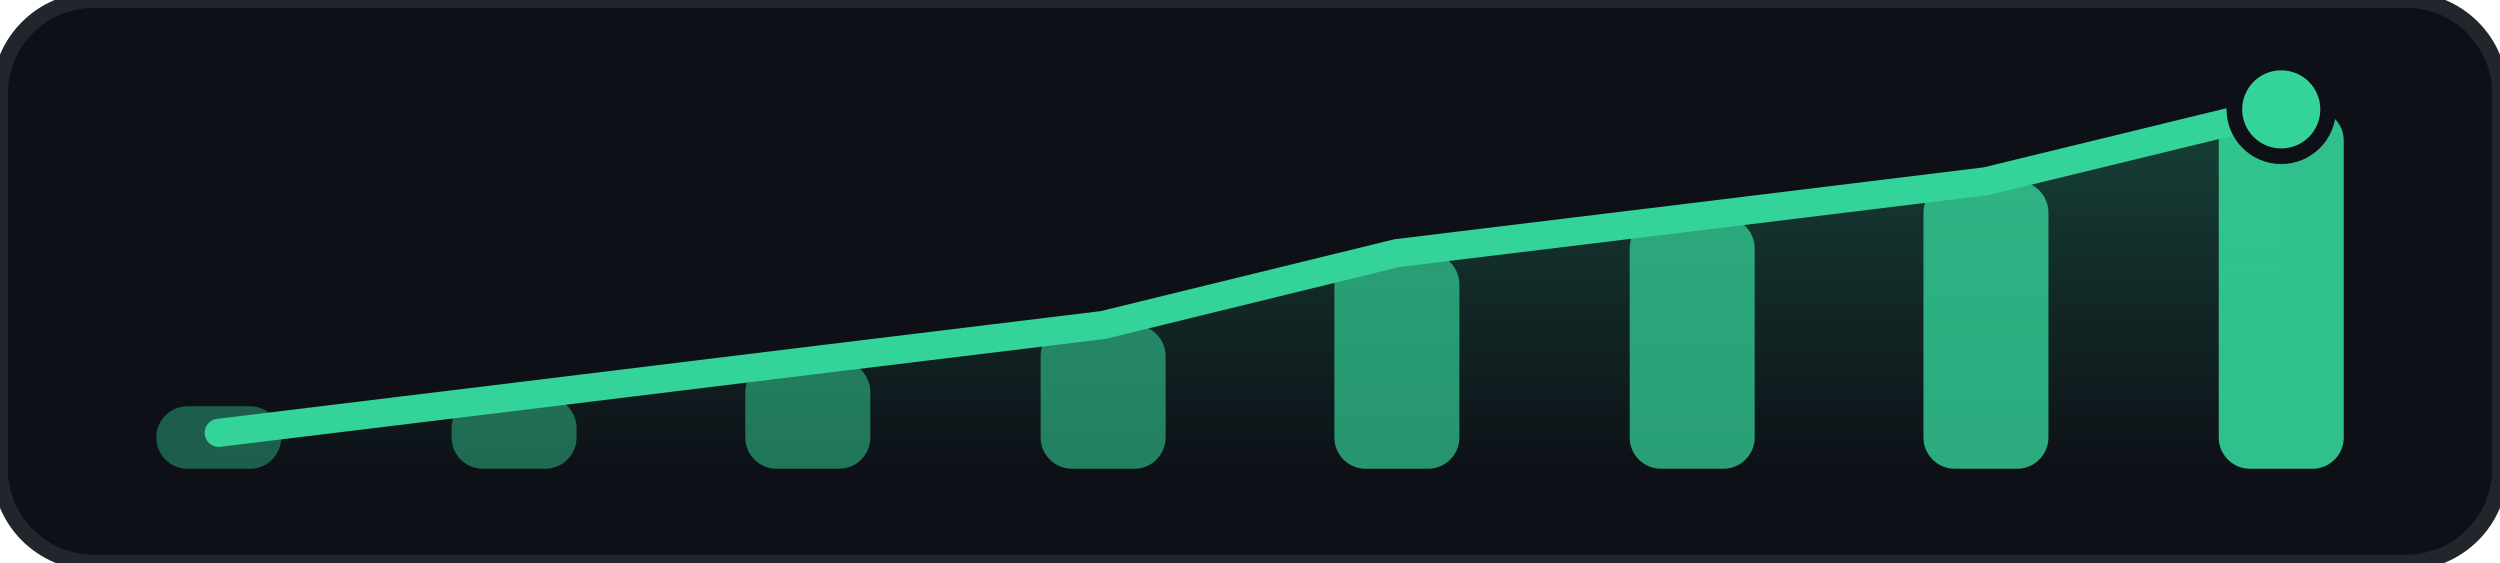
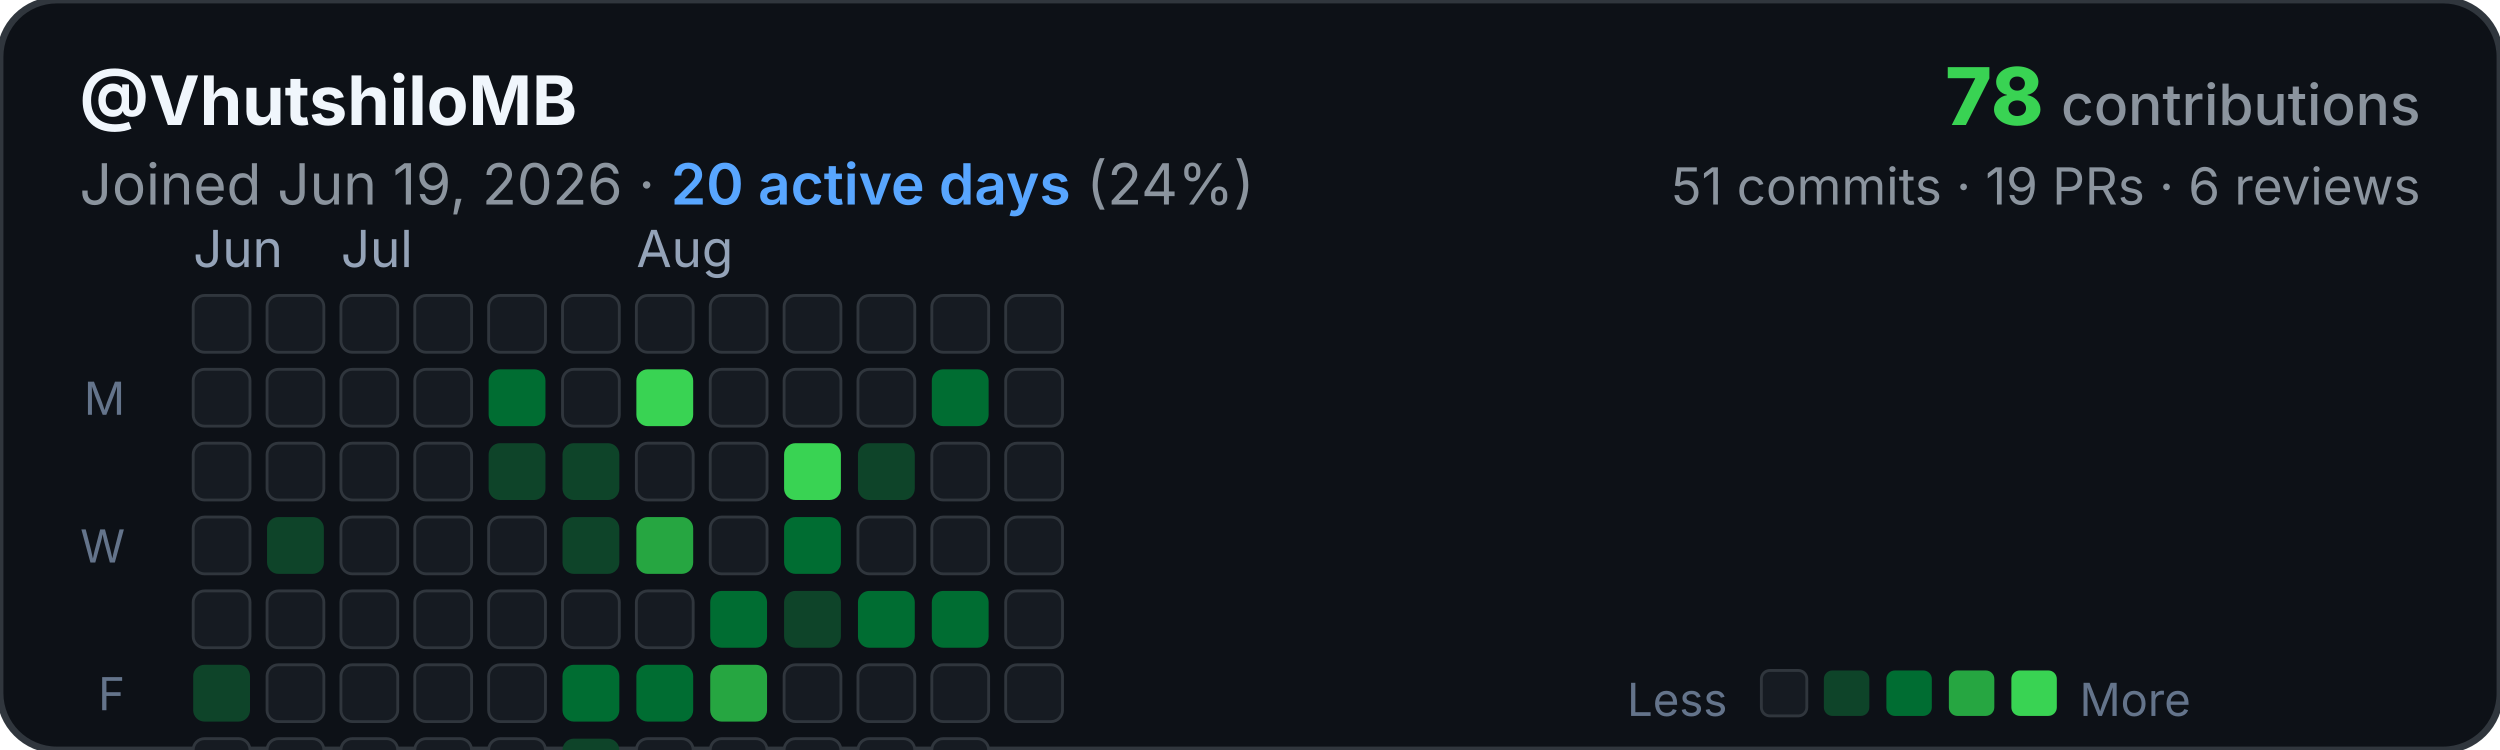
- <svg xmlns="http://www.w3.org/2000/svg" width="160" height="36" viewBox="0 0 160 36" fill="none">
-   <defs>
-     <linearGradient id="area-grad-34d399" x1="0%" y1="0%" x2="0%" y2="100%">
-       <stop offset="0%" stop-color="#34d399" stop-opacity="0.25" />
-       <stop offset="100%" stop-color="#34d399" stop-opacity="0.00" />
-     </linearGradient>
-   </defs>
-   <rect width="160" height="36" rx="6" fill="#0d1117" stroke="#21262d" stroke-width="1" />
+ <svg xmlns="http://www.w3.org/2000/svg" width="440" height="132" viewBox="0 0 440 132" fill="none">
+   <rect width="440" height="132" rx="10" fill="#0d1117" stroke="#30363d" stroke-width="1.2" />
+   <text x="14" y="22" font-family="-apple-system, BlinkMacSystemFont, sans-serif" font-size="12" font-weight="700" fill="#f0f6fc">@VhutshiloMB</text>
+   <text x="14" y="36" font-family="-apple-system, BlinkMacSystemFont, sans-serif" font-size="10" fill="#8b949e">Joined Jun 19, 2026 · <tspan fill="#58a6ff" font-weight="600">20 active days</tspan> (24%)</text>
+   <text x="426" y="22" font-family="-apple-system, BlinkMacSystemFont, sans-serif" font-size="14" font-weight="800" fill="#39d353" text-anchor="end">78 <tspan font-size="10" font-weight="500" fill="#8b949e">contributions</tspan>
+   </text>
+   <text x="426" y="36" font-family="-apple-system, BlinkMacSystemFont, sans-serif" font-size="9" fill="#8b949e" text-anchor="end">51 commits · 19 PRs · 6 reviews</text>
+   <text x="34" y="47" font-family="-apple-system, BlinkMacSystemFont, sans-serif" font-size="9" fill="#94a3b8">Jun</text>
+   <text x="60" y="47" font-family="-apple-system, BlinkMacSystemFont, sans-serif" font-size="9" fill="#94a3b8">Jul</text>
+   <text x="112" y="47" font-family="-apple-system, BlinkMacSystemFont, sans-serif" font-size="9" fill="#94a3b8">Aug</text>
+   <text x="22" y="73" font-family="-apple-system, BlinkMacSystemFont, sans-serif" font-size="8" fill="#64748b" text-anchor="end">M</text>
+   <text x="22" y="99" font-family="-apple-system, BlinkMacSystemFont, sans-serif" font-size="8" fill="#64748b" text-anchor="end">W</text>
+   <text x="22" y="125" font-family="-apple-system, BlinkMacSystemFont, sans-serif" font-size="8" fill="#64748b" text-anchor="end">F</text>
  <g>
-     <rect x="10.0" y="26.0" width="8" height="4.0" rx="2" fill="#34d399" fill-opacity="0.40" />
-     <rect x="28.9" y="25.4" width="8" height="4.6" rx="2" fill="#34d399" fill-opacity="0.46" />
-     <rect x="47.7" y="23.1" width="8" height="6.9" rx="2" fill="#34d399" fill-opacity="0.52" />
-     <rect x="66.6" y="20.8" width="8" height="9.2" rx="2" fill="#34d399" fill-opacity="0.57" />
-     <rect x="85.4" y="16.2" width="8" height="13.8" rx="2" fill="#34d399" fill-opacity="0.68" />
-     <rect x="104.3" y="13.9" width="8" height="16.1" rx="2" fill="#34d399" fill-opacity="0.73" />
-     <rect x="123.1" y="11.6" width="8" height="18.4" rx="2" fill="#34d399" fill-opacity="0.79" />
-     <rect x="142.0" y="7.0" width="8" height="23.0" rx="2" fill="#34d399" fill-opacity="0.90" />
+     <rect x="34" y="52" width="10" height="10" rx="2" fill="#161b22" stroke="#30363d" stroke-width="0.5" />
+     <rect x="34" y="65" width="10" height="10" rx="2" fill="#161b22" stroke="#30363d" stroke-width="0.5" />
+     <rect x="34" y="78" width="10" height="10" rx="2" fill="#161b22" stroke="#30363d" stroke-width="0.5" />
+     <rect x="34" y="91" width="10" height="10" rx="2" fill="#161b22" stroke="#30363d" stroke-width="0.5" />
+     <rect x="34" y="104" width="10" height="10" rx="2" fill="#161b22" stroke="#30363d" stroke-width="0.5" />
+     <rect x="34" y="117" width="10" height="10" rx="2" fill="#0e4429" />
+     <rect x="34" y="130" width="10" height="10" rx="2" fill="#161b22" stroke="#30363d" stroke-width="0.5" />
+     <rect x="47" y="52" width="10" height="10" rx="2" fill="#161b22" stroke="#30363d" stroke-width="0.5" />
+     <rect x="47" y="65" width="10" height="10" rx="2" fill="#161b22" stroke="#30363d" stroke-width="0.5" />
+     <rect x="47" y="78" width="10" height="10" rx="2" fill="#161b22" stroke="#30363d" stroke-width="0.5" />
+     <rect x="47" y="91" width="10" height="10" rx="2" fill="#0e4429" />
+     <rect x="47" y="104" width="10" height="10" rx="2" fill="#161b22" stroke="#30363d" stroke-width="0.5" />
+     <rect x="47" y="117" width="10" height="10" rx="2" fill="#161b22" stroke="#30363d" stroke-width="0.5" />
+     <rect x="47" y="130" width="10" height="10" rx="2" fill="#161b22" stroke="#30363d" stroke-width="0.5" />
+     <rect x="60" y="52" width="10" height="10" rx="2" fill="#161b22" stroke="#30363d" stroke-width="0.5" />
+     <rect x="60" y="65" width="10" height="10" rx="2" fill="#161b22" stroke="#30363d" stroke-width="0.5" />
+     <rect x="60" y="78" width="10" height="10" rx="2" fill="#161b22" stroke="#30363d" stroke-width="0.5" />
+     <rect x="60" y="91" width="10" height="10" rx="2" fill="#161b22" stroke="#30363d" stroke-width="0.5" />
+     <rect x="60" y="104" width="10" height="10" rx="2" fill="#161b22" stroke="#30363d" stroke-width="0.5" />
+     <rect x="60" y="117" width="10" height="10" rx="2" fill="#161b22" stroke="#30363d" stroke-width="0.5" />
+     <rect x="60" y="130" width="10" height="10" rx="2" fill="#161b22" stroke="#30363d" stroke-width="0.5" />
+     <rect x="73" y="52" width="10" height="10" rx="2" fill="#161b22" stroke="#30363d" stroke-width="0.5" />
+     <rect x="73" y="65" width="10" height="10" rx="2" fill="#161b22" stroke="#30363d" stroke-width="0.5" />
+     <rect x="73" y="78" width="10" height="10" rx="2" fill="#161b22" stroke="#30363d" stroke-width="0.5" />
+     <rect x="73" y="91" width="10" height="10" rx="2" fill="#161b22" stroke="#30363d" stroke-width="0.5" />
+     <rect x="73" y="104" width="10" height="10" rx="2" fill="#161b22" stroke="#30363d" stroke-width="0.5" />
+     <rect x="73" y="117" width="10" height="10" rx="2" fill="#161b22" stroke="#30363d" stroke-width="0.5" />
+     <rect x="73" y="130" width="10" height="10" rx="2" fill="#161b22" stroke="#30363d" stroke-width="0.5" />
+     <rect x="86" y="52" width="10" height="10" rx="2" fill="#161b22" stroke="#30363d" stroke-width="0.5" />
+     <rect x="86" y="65" width="10" height="10" rx="2" fill="#006d32" />
+     <rect x="86" y="78" width="10" height="10" rx="2" fill="#0e4429" />
+     <rect x="86" y="91" width="10" height="10" rx="2" fill="#161b22" stroke="#30363d" stroke-width="0.5" />
+     <rect x="86" y="104" width="10" height="10" rx="2" fill="#161b22" stroke="#30363d" stroke-width="0.5" />
+     <rect x="86" y="117" width="10" height="10" rx="2" fill="#161b22" stroke="#30363d" stroke-width="0.5" />
+     <rect x="86" y="130" width="10" height="10" rx="2" fill="#161b22" stroke="#30363d" stroke-width="0.5" />
+     <rect x="99" y="52" width="10" height="10" rx="2" fill="#161b22" stroke="#30363d" stroke-width="0.5" />
+     <rect x="99" y="65" width="10" height="10" rx="2" fill="#161b22" stroke="#30363d" stroke-width="0.5" />
+     <rect x="99" y="78" width="10" height="10" rx="2" fill="#0e4429" />
+     <rect x="99" y="91" width="10" height="10" rx="2" fill="#0e4429" />
+     <rect x="99" y="104" width="10" height="10" rx="2" fill="#161b22" stroke="#30363d" stroke-width="0.5" />
+     <rect x="99" y="117" width="10" height="10" rx="2" fill="#006d32" />
+     <rect x="99" y="130" width="10" height="10" rx="2" fill="#0e4429" />
+     <rect x="112" y="52" width="10" height="10" rx="2" fill="#161b22" stroke="#30363d" stroke-width="0.5" />
+     <rect x="112" y="65" width="10" height="10" rx="2" fill="#39d353" />
+     <rect x="112" y="78" width="10" height="10" rx="2" fill="#161b22" stroke="#30363d" stroke-width="0.5" />
+     <rect x="112" y="91" width="10" height="10" rx="2" fill="#26a641" />
+     <rect x="112" y="104" width="10" height="10" rx="2" fill="#161b22" stroke="#30363d" stroke-width="0.5" />
+     <rect x="112" y="117" width="10" height="10" rx="2" fill="#006d32" />
+     <rect x="112" y="130" width="10" height="10" rx="2" fill="#161b22" stroke="#30363d" stroke-width="0.5" />
+     <rect x="125" y="52" width="10" height="10" rx="2" fill="#161b22" stroke="#30363d" stroke-width="0.5" />
+     <rect x="125" y="65" width="10" height="10" rx="2" fill="#161b22" stroke="#30363d" stroke-width="0.5" />
+     <rect x="125" y="78" width="10" height="10" rx="2" fill="#161b22" stroke="#30363d" stroke-width="0.5" />
+     <rect x="125" y="91" width="10" height="10" rx="2" fill="#161b22" stroke="#30363d" stroke-width="0.5" />
+     <rect x="125" y="104" width="10" height="10" rx="2" fill="#006d32" />
+     <rect x="125" y="117" width="10" height="10" rx="2" fill="#26a641" />
+     <rect x="125" y="130" width="10" height="10" rx="2" fill="#161b22" stroke="#30363d" stroke-width="0.5" />
+     <rect x="138" y="52" width="10" height="10" rx="2" fill="#161b22" stroke="#30363d" stroke-width="0.5" />
+     <rect x="138" y="65" width="10" height="10" rx="2" fill="#161b22" stroke="#30363d" stroke-width="0.5" />
+     <rect x="138" y="78" width="10" height="10" rx="2" fill="#39d353" />
+     <rect x="138" y="91" width="10" height="10" rx="2" fill="#006d32" />
+     <rect x="138" y="104" width="10" height="10" rx="2" fill="#0e4429" />
+     <rect x="138" y="117" width="10" height="10" rx="2" fill="#161b22" stroke="#30363d" stroke-width="0.5" />
+     <rect x="138" y="130" width="10" height="10" rx="2" fill="#161b22" stroke="#30363d" stroke-width="0.5" />
+     <rect x="151" y="52" width="10" height="10" rx="2" fill="#161b22" stroke="#30363d" stroke-width="0.5" />
+     <rect x="151" y="65" width="10" height="10" rx="2" fill="#161b22" stroke="#30363d" stroke-width="0.5" />
+     <rect x="151" y="78" width="10" height="10" rx="2" fill="#0e4429" />
+     <rect x="151" y="91" width="10" height="10" rx="2" fill="#161b22" stroke="#30363d" stroke-width="0.5" />
+     <rect x="151" y="104" width="10" height="10" rx="2" fill="#006d32" />
+     <rect x="151" y="117" width="10" height="10" rx="2" fill="#161b22" stroke="#30363d" stroke-width="0.5" />
+     <rect x="151" y="130" width="10" height="10" rx="2" fill="#161b22" stroke="#30363d" stroke-width="0.5" />
+     <rect x="164" y="52" width="10" height="10" rx="2" fill="#161b22" stroke="#30363d" stroke-width="0.5" />
+     <rect x="164" y="65" width="10" height="10" rx="2" fill="#006d32" />
+     <rect x="164" y="78" width="10" height="10" rx="2" fill="#161b22" stroke="#30363d" stroke-width="0.5" />
+     <rect x="164" y="91" width="10" height="10" rx="2" fill="#161b22" stroke="#30363d" stroke-width="0.5" />
+     <rect x="164" y="104" width="10" height="10" rx="2" fill="#006d32" />
+     <rect x="164" y="117" width="10" height="10" rx="2" fill="#161b22" stroke="#30363d" stroke-width="0.5" />
+     <rect x="164" y="130" width="10" height="10" rx="2" fill="#161b22" stroke="#30363d" stroke-width="0.5" />
+     <rect x="177" y="52" width="10" height="10" rx="2" fill="#161b22" stroke="#30363d" stroke-width="0.5" />
+     <rect x="177" y="65" width="10" height="10" rx="2" fill="#161b22" stroke="#30363d" stroke-width="0.5" />
+     <rect x="177" y="78" width="10" height="10" rx="2" fill="#161b22" stroke="#30363d" stroke-width="0.5" />
+     <rect x="177" y="91" width="10" height="10" rx="2" fill="#161b22" stroke="#30363d" stroke-width="0.5" />
+     <rect x="177" y="104" width="10" height="10" rx="2" fill="#161b22" stroke="#30363d" stroke-width="0.5" />
+     <rect x="177" y="117" width="10" height="10" rx="2" fill="#161b22" stroke="#30363d" stroke-width="0.5" />
  </g>
-   <path d="M 14.0 27.7 L 32.9 25.4 L 51.7 23.1 L 70.6 20.8 L 89.4 16.2 L 108.3 13.9 L 127.1 11.6 L 146.0 7.0 L 146.0 30.0 L 14.0 30.0 Z" fill="url(#area-grad-34d399)" />
-   <path d="M 14.0 27.7 L 32.9 25.4 L 51.7 23.1 L 70.6 20.8 L 89.4 16.2 L 108.3 13.9 L 127.1 11.6 L 146.0 7.0" stroke="#34d399" stroke-width="1.8" stroke-linecap="round" stroke-linejoin="round" />
-   <circle cx="146.0" cy="7.0" r="3" fill="#34d399" stroke="#0d1117" stroke-width="1" />
+   <g transform="translate(310, 118)">
+     <text x="-6" y="8" font-family="-apple-system, BlinkMacSystemFont, sans-serif" font-size="8" fill="#64748b" text-anchor="end">Less</text>
+     <rect x="0" y="0" width="8" height="8" rx="1.5" fill="#161b22" stroke="#30363d" stroke-width="0.5" />
+     <rect x="11" y="0" width="8" height="8" rx="1.5" fill="#0e4429" />
+     <rect x="22" y="0" width="8" height="8" rx="1.5" fill="#006d32" />
+     <rect x="33" y="0" width="8" height="8" rx="1.5" fill="#26a641" />
+     <rect x="44" y="0" width="8" height="8" rx="1.5" fill="#39d353" />
+     <text x="56" y="8" font-family="-apple-system, BlinkMacSystemFont, sans-serif" font-size="8" fill="#64748b">More</text>
+   </g>
</svg>
